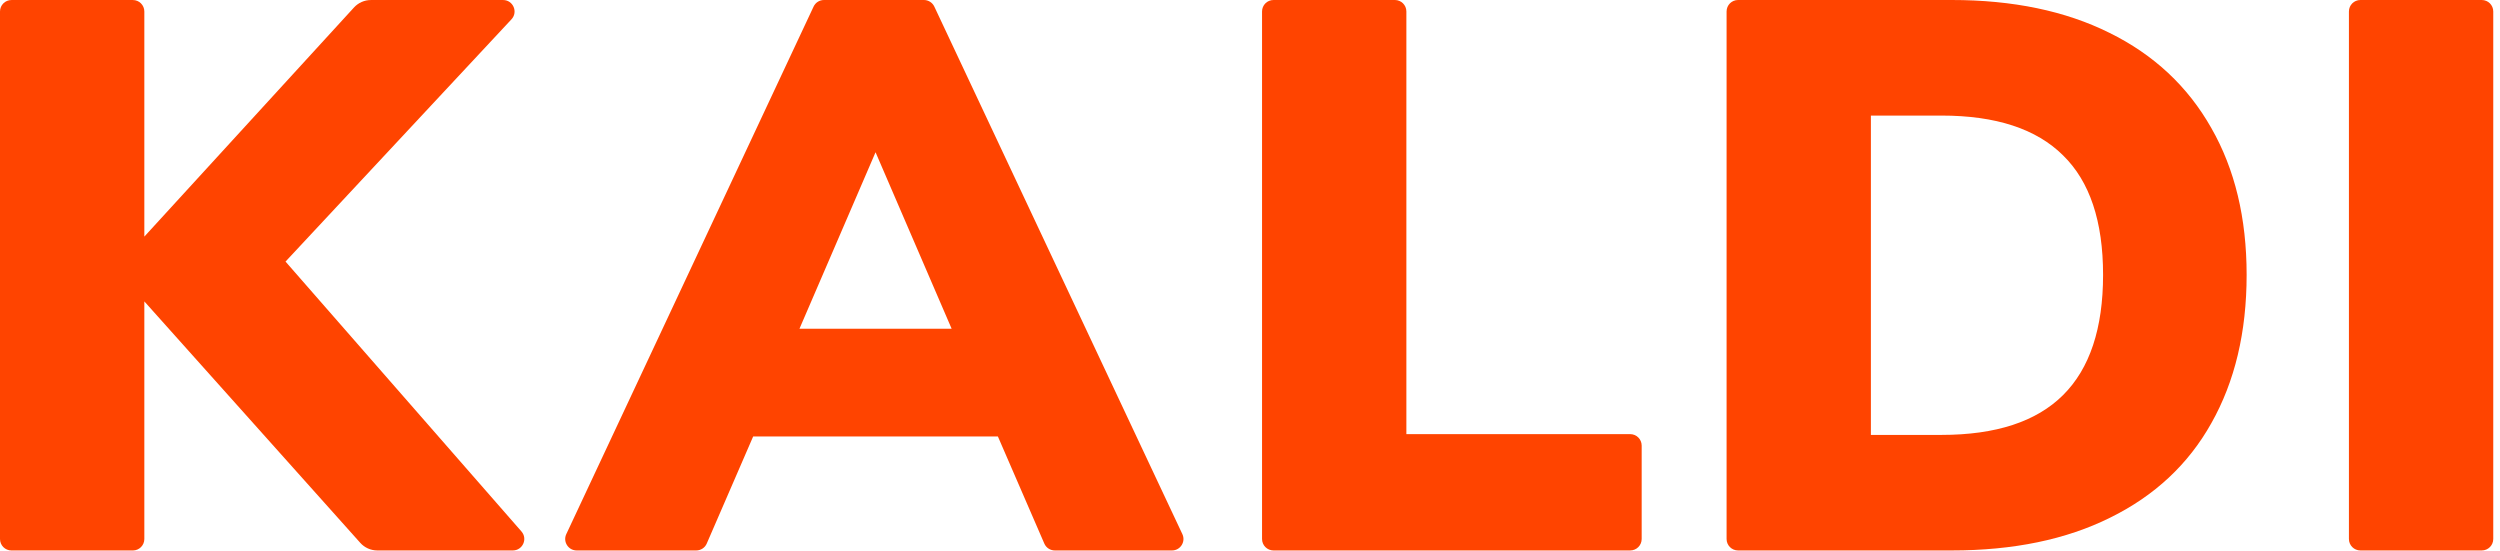
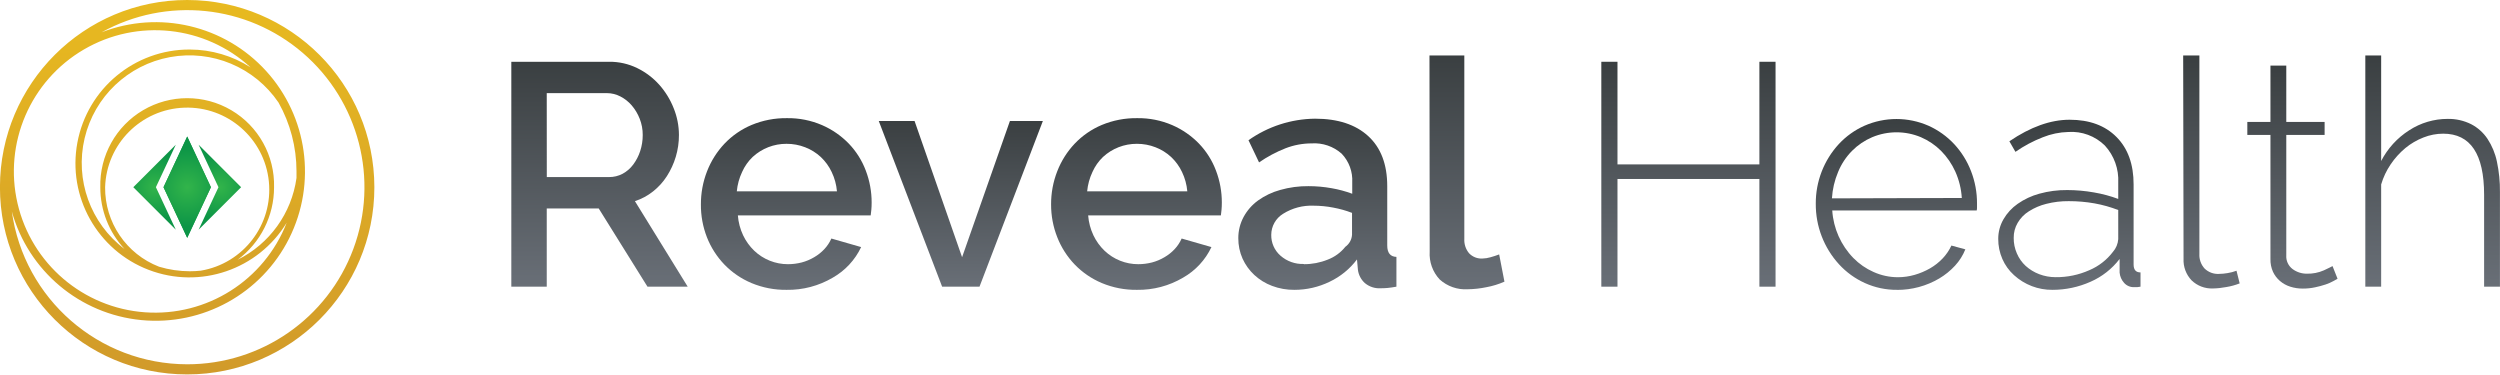
- <svg xmlns="http://www.w3.org/2000/svg" xmlns:xlink="http://www.w3.org/1999/xlink" viewBox="0 0 109 24">
-   <g transform="translate(-1470)">
-     <g style="mix-blend-mode:normal" transform="translate(1470)" fill="#f40">
-       <use xlink:href="#b" style="mix-blend-mode:normal" />
-       <use xlink:href="#c" style="mix-blend-mode:normal" />
-       <use xlink:href="#d" style="mix-blend-mode:normal" />
-       <use xlink:href="#e" style="mix-blend-mode:normal" />
-       <use xlink:href="#f" style="mix-blend-mode:normal" />
-     </g>
-   </g>
+ <svg xmlns="http://www.w3.org/2000/svg" xmlns:xlink="http://www.w3.org/1999/xlink" id="Layer_1" data-name="Layer 1" viewBox="0 0 473.53 70.92">
  <defs>
-     <path id="b" d="M22.735 23.171c.283.323.053.829-.376.829h-5.907c-.285 0-.556-.121-.745-.333l-9.414-10.526v10.36c0 .276-.224.5-.5.5h-5.293c-.276 0-.5-.224-.5-.5v-23c0-.276.224-.5.5-.5h5.293c.276 0 .5.224.5.5v9.815l9.141-9.99c.19-.207.457-.325.738-.325h5.762c.437 0 .664.521.366.841l-9.851 10.563 10.287 11.767z" />
-     <path id="c" d="M45.991 24c-.199 0-.38-.118-.459-.301l-2.024-4.669h-10.67l-2.024 4.669c-.079.183-.259.301-.459.301h-5.212c-.366 0-.608-.381-.453-.712l10.782-23c.082-.176.259-.288.453-.288h4.358c.194 0 .37.112.453.287l10.815 23c.156.332-.086.713-.452.713h-5.108zm-11.135-9.668h6.635l-3.317-7.694-3.317 7.694z" />
-     <path id="d" d="M55.525 24c-.276 0-.5-.224-.5-.5v-23c0-.276.224-.5.5-.5h5.293c.276 0 .5.224.5.5v18.428h9.759c.276 0 .5.224.5.5v4.072c0 .276-.224.5-.5.5h-15.552z" />
-     <path id="e" d="M75.279.5c0-.276.224-.5.5-.5h9.315c2.667 0 4.959.477 6.874 1.43 1.938.953 3.42 2.338 4.446 4.153 1.026 1.793 1.539 3.926 1.539 6.4 0 2.496-.513 4.652-1.539 6.468-1.003 1.793-2.474 3.166-4.412 4.119-1.915.953-4.218 1.43-6.908 1.43h-9.315c-.276 0-.5-.224-.5-.5v-23zm9.37 18.462c2.371 0 4.138-.579 5.301-1.736 1.163-1.157 1.744-2.905 1.744-5.242 0-2.338-.581-4.074-1.744-5.209-1.163-1.157-2.93-1.736-5.301-1.736h-3.078v13.923h3.078z" />
-     <path id="f" d="M102.913 24c-.276 0-.5-.224-.5-.5v-23c0-.276.224-.5.5-.5h5.293c.276 0 .5.224.5.5v23c0 .276-.224.5-.5.5h-5.293z" />
+     <style>.cls-1{fill:url(#linear-gradient);}.cls-2{fill:url(#linear-gradient-2);}.cls-3{fill:url(#linear-gradient-3);}.cls-4{fill:url(#linear-gradient-4);}.cls-5{fill:url(#linear-gradient-5);}.cls-6{fill:url(#linear-gradient-6);}.cls-7{fill:url(#linear-gradient-7);}.cls-8{fill:url(#linear-gradient-8);}.cls-9{fill:url(#linear-gradient-9);}.cls-10{fill:url(#linear-gradient-10);}.cls-11{fill:url(#linear-gradient-11);}.cls-12{fill:url(#linear-gradient-12);}.cls-13{fill:url(#radial-gradient);}.cls-14{fill:url(#radial-gradient-2);}.cls-15{fill:url(#radial-gradient-3);}.cls-16{fill:url(#linear-gradient-13);}</style>
+     <linearGradient id="linear-gradient" x1="182.8" y1="414.3" x2="182.8" y2="371.7" gradientUnits="userSpaceOnUse">
+       <stop offset="0" stop-color="#696f77" />
+       <stop offset="1" stop-color="#3a3f41" />
+     </linearGradient>
+     <linearGradient id="linear-gradient-2" x1="218.14" y1="414.9" x2="218.14" y2="382.38" xlink:href="#linear-gradient" />
+     <linearGradient id="linear-gradient-3" x1="251.23" y1="414.3" x2="251.23" y2="382.92" xlink:href="#linear-gradient" />
+     <linearGradient id="linear-gradient-4" x1="284.5" y1="414.9" x2="284.5" y2="382.38" xlink:href="#linear-gradient" />
+     <linearGradient id="linear-gradient-5" x1="318.73" y1="414.9" x2="318.73" y2="382.38" xlink:href="#linear-gradient" />
+     <linearGradient id="linear-gradient-6" x1="347.05" y1="414.78" x2="347.05" y2="370.5" xlink:href="#linear-gradient" />
+     <linearGradient id="linear-gradient-7" x1="389.05" y1="414.3" x2="389.05" y2="371.7" xlink:href="#linear-gradient" />
+     <linearGradient id="linear-gradient-8" x1="428.44" y1="414.9" x2="428.44" y2="382.56" xlink:href="#linear-gradient" />
+     <linearGradient id="linear-gradient-9" x1="461.22" y1="414.9" x2="461.22" y2="382.56" xlink:href="#linear-gradient" />
+     <linearGradient id="linear-gradient-10" x1="488.1" y1="414.66" x2="488.1" y2="370.5" xlink:href="#linear-gradient" />
+     <linearGradient id="linear-gradient-11" x1="503.46" y1="414.66" x2="503.46" y2="372.42" xlink:href="#linear-gradient" />
+     <linearGradient id="linear-gradient-12" x1="530.01" y1="414.3" x2="530.01" y2="370.5" xlink:href="#linear-gradient" />
+     <radialGradient id="radial-gradient" cx="41.64" cy="35.46" r="6.37" gradientUnits="userSpaceOnUse">
+       <stop offset="0" stop-color="#32b44a" />
+       <stop offset="1" stop-color="#0c9547" />
+     </radialGradient>
+     <radialGradient id="radial-gradient-2" cx="35.46" cy="35.46" r="7.49" xlink:href="#radial-gradient" />
+     <radialGradient id="radial-gradient-3" cx="29.27" cy="35.46" r="6.37" xlink:href="#radial-gradient" />
+     <linearGradient id="linear-gradient-13" x1="104.7" y1="430.92" x2="104.7" y2="360" gradientUnits="userSpaceOnUse">
+       <stop offset="0" stop-color="#d19a2a" />
+       <stop offset="1" stop-color="#e8ba20" />
+     </linearGradient>
  </defs>
+   <path class="cls-1" d="M166.09,414.3V371.7h18.54a11.83,11.83,0,0,1,5.31,1.2,13.59,13.59,0,0,1,4.17,3.15,14.85,14.85,0,0,1,2.73,4.44,13.61,13.61,0,0,1,1,5.07,14.2,14.2,0,0,1-.6,4.14,14.51,14.51,0,0,1-1.68,3.66,11.82,11.82,0,0,1-2.64,2.91,10.88,10.88,0,0,1-3.42,1.83l10,16.2h-7.62l-9.24-14.82h-9.84V414.3Zm6.72-20.76h11.76a5.42,5.42,0,0,0,2.61-.63,6.18,6.18,0,0,0,2-1.74,8.8,8.8,0,0,0,1.32-2.55,9.61,9.61,0,0,0,.48-3.06,8.24,8.24,0,0,0-.57-3.06,8.77,8.77,0,0,0-1.5-2.52,7.11,7.11,0,0,0-2.16-1.71,5.53,5.53,0,0,0-2.55-.63h-11.4Z" transform="translate(-69.24 -360)" />
+   <path class="cls-2" d="M218.23,414.9a16.69,16.69,0,0,1-6.66-1.29,15.5,15.5,0,0,1-5.13-3.51,15.82,15.82,0,0,1-3.3-5.16A16.72,16.72,0,0,1,202,398.7a17,17,0,0,1,1.17-6.27,16.09,16.09,0,0,1,3.3-5.22,15.28,15.28,0,0,1,5.13-3.54,16.85,16.85,0,0,1,6.72-1.29,16.15,16.15,0,0,1,6.63,1.32,15.85,15.85,0,0,1,5.07,3.51,15,15,0,0,1,3.21,5.1,16.94,16.94,0,0,1,1.11,6.09q0,.72-.06,1.35t-.12,1.05H209a10.74,10.74,0,0,0,1,3.78,10,10,0,0,0,2.1,2.91,9.22,9.22,0,0,0,6.39,2.55,10.49,10.49,0,0,0,2.61-.33,9.2,9.2,0,0,0,2.37-1,8.4,8.4,0,0,0,1.92-1.53,7.14,7.14,0,0,0,1.32-2l5.64,1.62a13.08,13.08,0,0,1-5.37,5.79A16.64,16.64,0,0,1,218.23,414.9Zm9.54-18.66a10.55,10.55,0,0,0-1-3.66,9.42,9.42,0,0,0-2.07-2.85,9.24,9.24,0,0,0-2.94-1.83,9.59,9.59,0,0,0-3.54-.66,9.39,9.39,0,0,0-6.42,2.49,9,9,0,0,0-2,2.85,11,11,0,0,0-1,3.66Z" transform="translate(-69.24 -360)" />
+   <path class="cls-3" d="M247.69,414.3l-12-31.38h6.78l9,25.8,9.06-25.8h6.24l-12,31.38Z" transform="translate(-69.24 -360)" />
+   <path class="cls-4" d="M284.59,414.9a16.69,16.69,0,0,1-6.66-1.29,15.5,15.5,0,0,1-5.13-3.51,15.82,15.82,0,0,1-3.3-5.16,16.72,16.72,0,0,1-1.17-6.24,17,17,0,0,1,1.17-6.27,16.09,16.09,0,0,1,3.3-5.22,15.28,15.28,0,0,1,5.13-3.54,16.85,16.85,0,0,1,6.72-1.29,16.15,16.15,0,0,1,6.63,1.32,15.85,15.85,0,0,1,5.07,3.51,15,15,0,0,1,3.21,5.1,16.94,16.94,0,0,1,1.11,6.09q0,.72-.06,1.35t-.12,1.05H275.35a10.74,10.74,0,0,0,1,3.78,10,10,0,0,0,2.1,2.91,9.22,9.22,0,0,0,6.39,2.55,10.49,10.49,0,0,0,2.61-.33,9.2,9.2,0,0,0,2.37-1,8.4,8.4,0,0,0,1.92-1.53,7.14,7.14,0,0,0,1.32-2l5.64,1.62a13.08,13.08,0,0,1-5.37,5.79A16.64,16.64,0,0,1,284.59,414.9Zm9.54-18.66a10.55,10.55,0,0,0-1-3.66,9.42,9.42,0,0,0-2.07-2.85,9.24,9.24,0,0,0-2.94-1.83,9.59,9.59,0,0,0-3.54-.66,9.39,9.39,0,0,0-6.42,2.49,9,9,0,0,0-2,2.85,11,11,0,0,0-1,3.66Z" transform="translate(-69.24 -360)" />
+   <path class="cls-5" d="M314.41,414.9a11.68,11.68,0,0,1-4.23-.75,10.22,10.22,0,0,1-3.36-2.07A9.65,9.65,0,0,1,304.6,409a9.39,9.39,0,0,1-.81-3.9,8.41,8.41,0,0,1,1-4,9.4,9.4,0,0,1,2.73-3.12,13.25,13.25,0,0,1,4.2-2,18.86,18.86,0,0,1,5.37-.72,24.6,24.6,0,0,1,4.38.39,22.06,22.06,0,0,1,3.9,1.05v-2.16a7.28,7.28,0,0,0-2-5.43,7.79,7.79,0,0,0-5.7-1.95,13.74,13.74,0,0,0-4.95.93,25,25,0,0,0-5,2.67l-2-4.2a22.25,22.25,0,0,1,12.6-4.08q6.48,0,10.08,3.3t3.6,9.48V406.5q0,2.1,1.74,2.16v5.64q-1,.18-1.65.24t-1.35.06a4.24,4.24,0,0,1-3-1,4.1,4.1,0,0,1-1.29-2.46l-.18-2a14,14,0,0,1-5.19,4.23A15.24,15.24,0,0,1,314.41,414.9Zm1.8-4.86a11.86,11.86,0,0,0,4.53-.87,7.81,7.81,0,0,0,3.33-2.43,3,3,0,0,0,1.26-2.28v-4.14a20,20,0,0,0-3.57-1,19.7,19.7,0,0,0-3.69-.36,10.09,10.09,0,0,0-5.79,1.53,4.69,4.69,0,0,0-2.25,4,5.11,5.11,0,0,0,1.74,3.93A6.33,6.33,0,0,0,316.21,410Z" transform="translate(-69.24 -360)" />
+   <path class="cls-6" d="M340,370.5h6.6v34.74a3.91,3.91,0,0,0,.9,2.73,3.23,3.23,0,0,0,2.52,1,5.85,5.85,0,0,0,1.53-.24q.87-.24,1.65-.54l1,5.16a15.36,15.36,0,0,1-3.42,1.05,18.53,18.53,0,0,1-3.54.39,7.25,7.25,0,0,1-5.31-1.86,7.08,7.08,0,0,1-1.89-5.28Z" transform="translate(-69.24 -360)" />
+   <path class="cls-7" d="M405.55,371.7v42.6h-3.06V393.9H375.61v20.4h-3.06V371.7h3.06v19.44h26.88V371.7Z" transform="translate(-69.24 -360)" />
+   <path class="cls-8" d="M428.59,414.9a14.47,14.47,0,0,1-6.12-1.29,15,15,0,0,1-4.89-3.54,16.82,16.82,0,0,1-4.41-11.49,16.53,16.53,0,0,1,4.38-11.31,14.92,14.92,0,0,1,4.83-3.45,15.11,15.11,0,0,1,12.15,0,15.21,15.21,0,0,1,4.86,3.48,15.92,15.92,0,0,1,3.18,5.1,16.71,16.71,0,0,1,1.14,6.15v.75a1.92,1.92,0,0,1-.06.57H416.29a14.21,14.21,0,0,0,4,9,12.29,12.29,0,0,0,3.81,2.64,11.21,11.21,0,0,0,4.62,1,11.47,11.47,0,0,0,3.18-.45,13.18,13.18,0,0,0,2.91-1.23,10.54,10.54,0,0,0,2.4-1.89,9.09,9.09,0,0,0,1.65-2.43l2.64.72a10.13,10.13,0,0,1-1.95,3.09,13.43,13.43,0,0,1-3,2.43,15.66,15.66,0,0,1-8,2.16Zm12.24-17.4a14.36,14.36,0,0,0-1.23-5,13.46,13.46,0,0,0-2.7-3.93,12.23,12.23,0,0,0-3.81-2.58,11.94,11.94,0,0,0-9.24,0,12,12,0,0,0-3.81,2.58,12.32,12.32,0,0,0-2.64,4,15.19,15.19,0,0,0-1.17,5Z" transform="translate(-69.24 -360)" />
+   <path class="cls-9" d="M458,414.9a10.65,10.65,0,0,1-7.29-2.79,8.93,8.93,0,0,1-2.2-3.06,9.34,9.34,0,0,1-.78-3.81,7.36,7.36,0,0,1,1-3.72,9.12,9.12,0,0,1,2.68-2.91,13.18,13.18,0,0,1,4.1-1.92,19.14,19.14,0,0,1,5.29-.69,29.3,29.3,0,0,1,5.07.45,25.5,25.5,0,0,1,4.59,1.23v-3.06a9.68,9.68,0,0,0-2.53-7.05A9,9,0,0,0,461,385a13.77,13.77,0,0,0-4.83,1,24.69,24.69,0,0,0-5.18,2.76l-1.15-2q6-4.08,11.41-4.08,5.63,0,8.88,3.27t3.24,9V410.1c0,1,.43,1.5,1.31,1.5v2.7a6,6,0,0,1-.63.09l-.56,0a2.41,2.41,0,0,1-1.92-.81,3.34,3.34,0,0,1-.85-1.95v-2.58a14,14,0,0,1-5.51,4.32A17.67,17.67,0,0,1,458,414.9Zm.59-2.4a15.29,15.29,0,0,0,6.39-1.32,11,11,0,0,0,4.48-3.48,4.08,4.08,0,0,0,1-2.4v-5.52a24.6,24.6,0,0,0-4.5-1.26,27.66,27.66,0,0,0-4.87-.42,16.51,16.51,0,0,0-4.25.51,11.1,11.1,0,0,0-3.3,1.41,6.35,6.35,0,0,0-2.13,2.19,5.47,5.47,0,0,0-.75,2.85,7.13,7.13,0,0,0,.6,2.94,6.89,6.89,0,0,0,1.67,2.37,8.13,8.13,0,0,0,2.55,1.56A8.68,8.68,0,0,0,458.58,412.5Z" transform="translate(-69.24 -360)" />
+   <path class="cls-10" d="M482.76,370.5h3.07v37.62a3.79,3.79,0,0,0,1,2.76,3.63,3.63,0,0,0,2.73,1,10.22,10.22,0,0,0,1.59-.15,8.55,8.55,0,0,0,1.71-.45l.6,2.4a12.53,12.53,0,0,1-2.52.69,14.88,14.88,0,0,1-2.58.27,5.49,5.49,0,0,1-4-1.53,5.55,5.55,0,0,1-1.53-4.11Z" transform="translate(-69.24 -360)" />
+   <path class="cls-11" d="M512,412.8l-.81.45a8.32,8.32,0,0,1-1.44.63,18,18,0,0,1-2,.54,10.78,10.78,0,0,1-2.34.24,7.64,7.64,0,0,1-2.37-.36,5.63,5.63,0,0,1-1.95-1.08,5.15,5.15,0,0,1-1.32-1.74,5.59,5.59,0,0,1-.48-2.4V385.56h-4.38V383.1h4.38V372.42h3V383.1h7.26v2.46h-7.26v22.8a3,3,0,0,0,1.2,2.61,4.49,4.49,0,0,0,2.7.87,7.53,7.53,0,0,0,3.21-.63q1.35-.63,1.65-.81Z" transform="translate(-69.24 -360)" />
+   <path class="cls-12" d="M542.76,414.3h-3V396.9q0-11.58-7.74-11.58a10.16,10.16,0,0,0-3.75.72,12.5,12.5,0,0,0-3.42,2,14.74,14.74,0,0,0-2.79,3.09,13.58,13.58,0,0,0-1.8,3.81V414.3h-3V370.5h3v20a15.06,15.06,0,0,1,5.31-5.82,13.32,13.32,0,0,1,7.29-2.16,9.57,9.57,0,0,1,4.44,1,8.33,8.33,0,0,1,3.09,2.76,12.44,12.44,0,0,1,1.8,4.35,26.35,26.35,0,0,1,.57,5.73Z" transform="translate(-69.24 -360)" />
+   <polygon class="cls-13" points="37.62 27.41 41.38 35.46 37.62 43.51 45.67 35.46 37.62 27.41" />
+   <polygon class="cls-14" points="35.46 45.05 39.95 35.46 35.46 25.86 30.97 35.46 35.46 45.05" />
+   <polygon class="cls-15" points="29.53 35.46 33.3 27.41 25.25 35.46 33.3 43.51 29.53 35.46" />
+   <polygon class="cls-14" points="35.46 45.05 39.95 35.46 35.46 25.86 30.97 35.46 35.46 45.05" />
+   <path class="cls-16" d="M104.7,360a35.46,35.46,0,1,0,35.45,35.46A35.5,35.5,0,0,0,104.7,360ZM89.15,395.46a15.55,15.55,0,1,1,18.11,15.81,20.15,20.15,0,0,1-2.06.11,20.4,20.4,0,0,1-5.83-.86A16,16,0,0,1,89.15,395.46Zm32,0a16.46,16.46,0,1,0-32.91,0,17.13,17.13,0,0,0,4.58,11.7A20.4,20.4,0,1,1,122,379.43a26.6,26.6,0,0,1,3.4,13c0,.43,0,.86,0,1.28a20.42,20.42,0,0,1-11.15,15.49A17.09,17.09,0,0,0,121.15,395.46Zm-16-26.08a21.58,21.58,0,1,0,18.39,32.81,26.75,26.75,0,1,1-6.84-29.43A21.42,21.42,0,0,0,105.2,369.38ZM104.7,429a33.58,33.58,0,0,1-33.22-28.95,28.28,28.28,0,1,0,17-33.93A33.54,33.54,0,1,1,104.7,429Z" transform="translate(-69.24 -360)" />
</svg>
